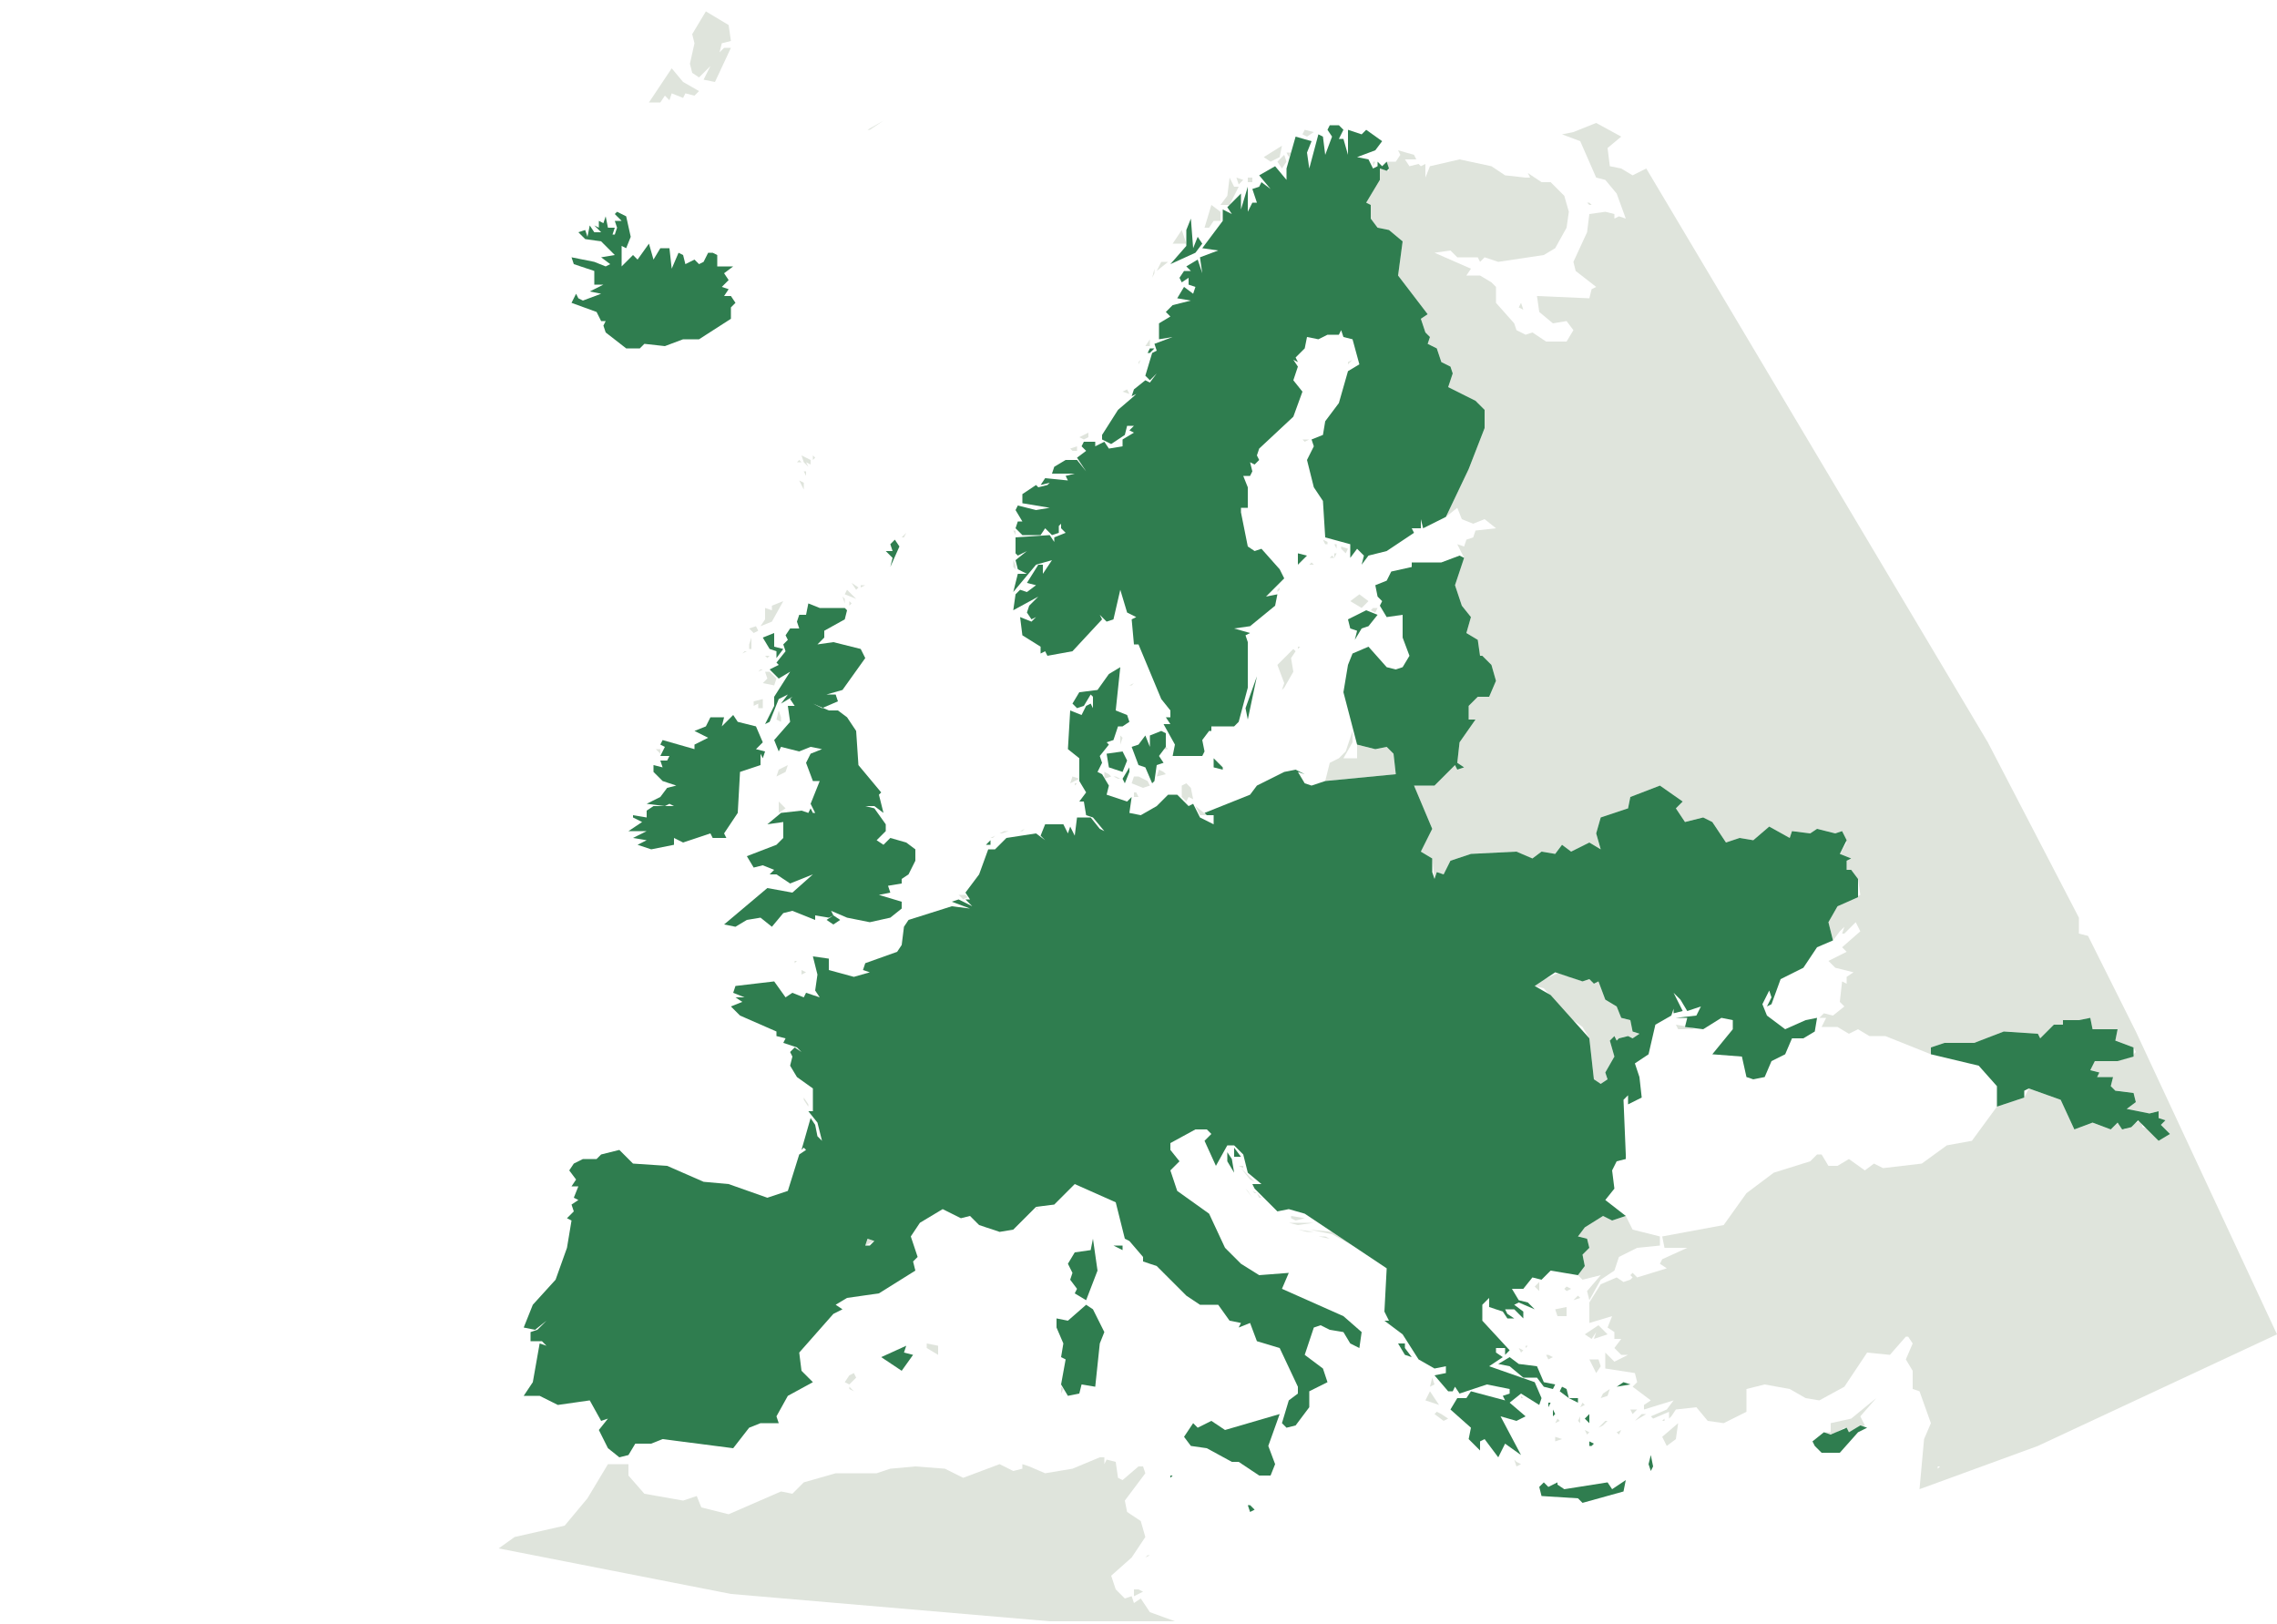
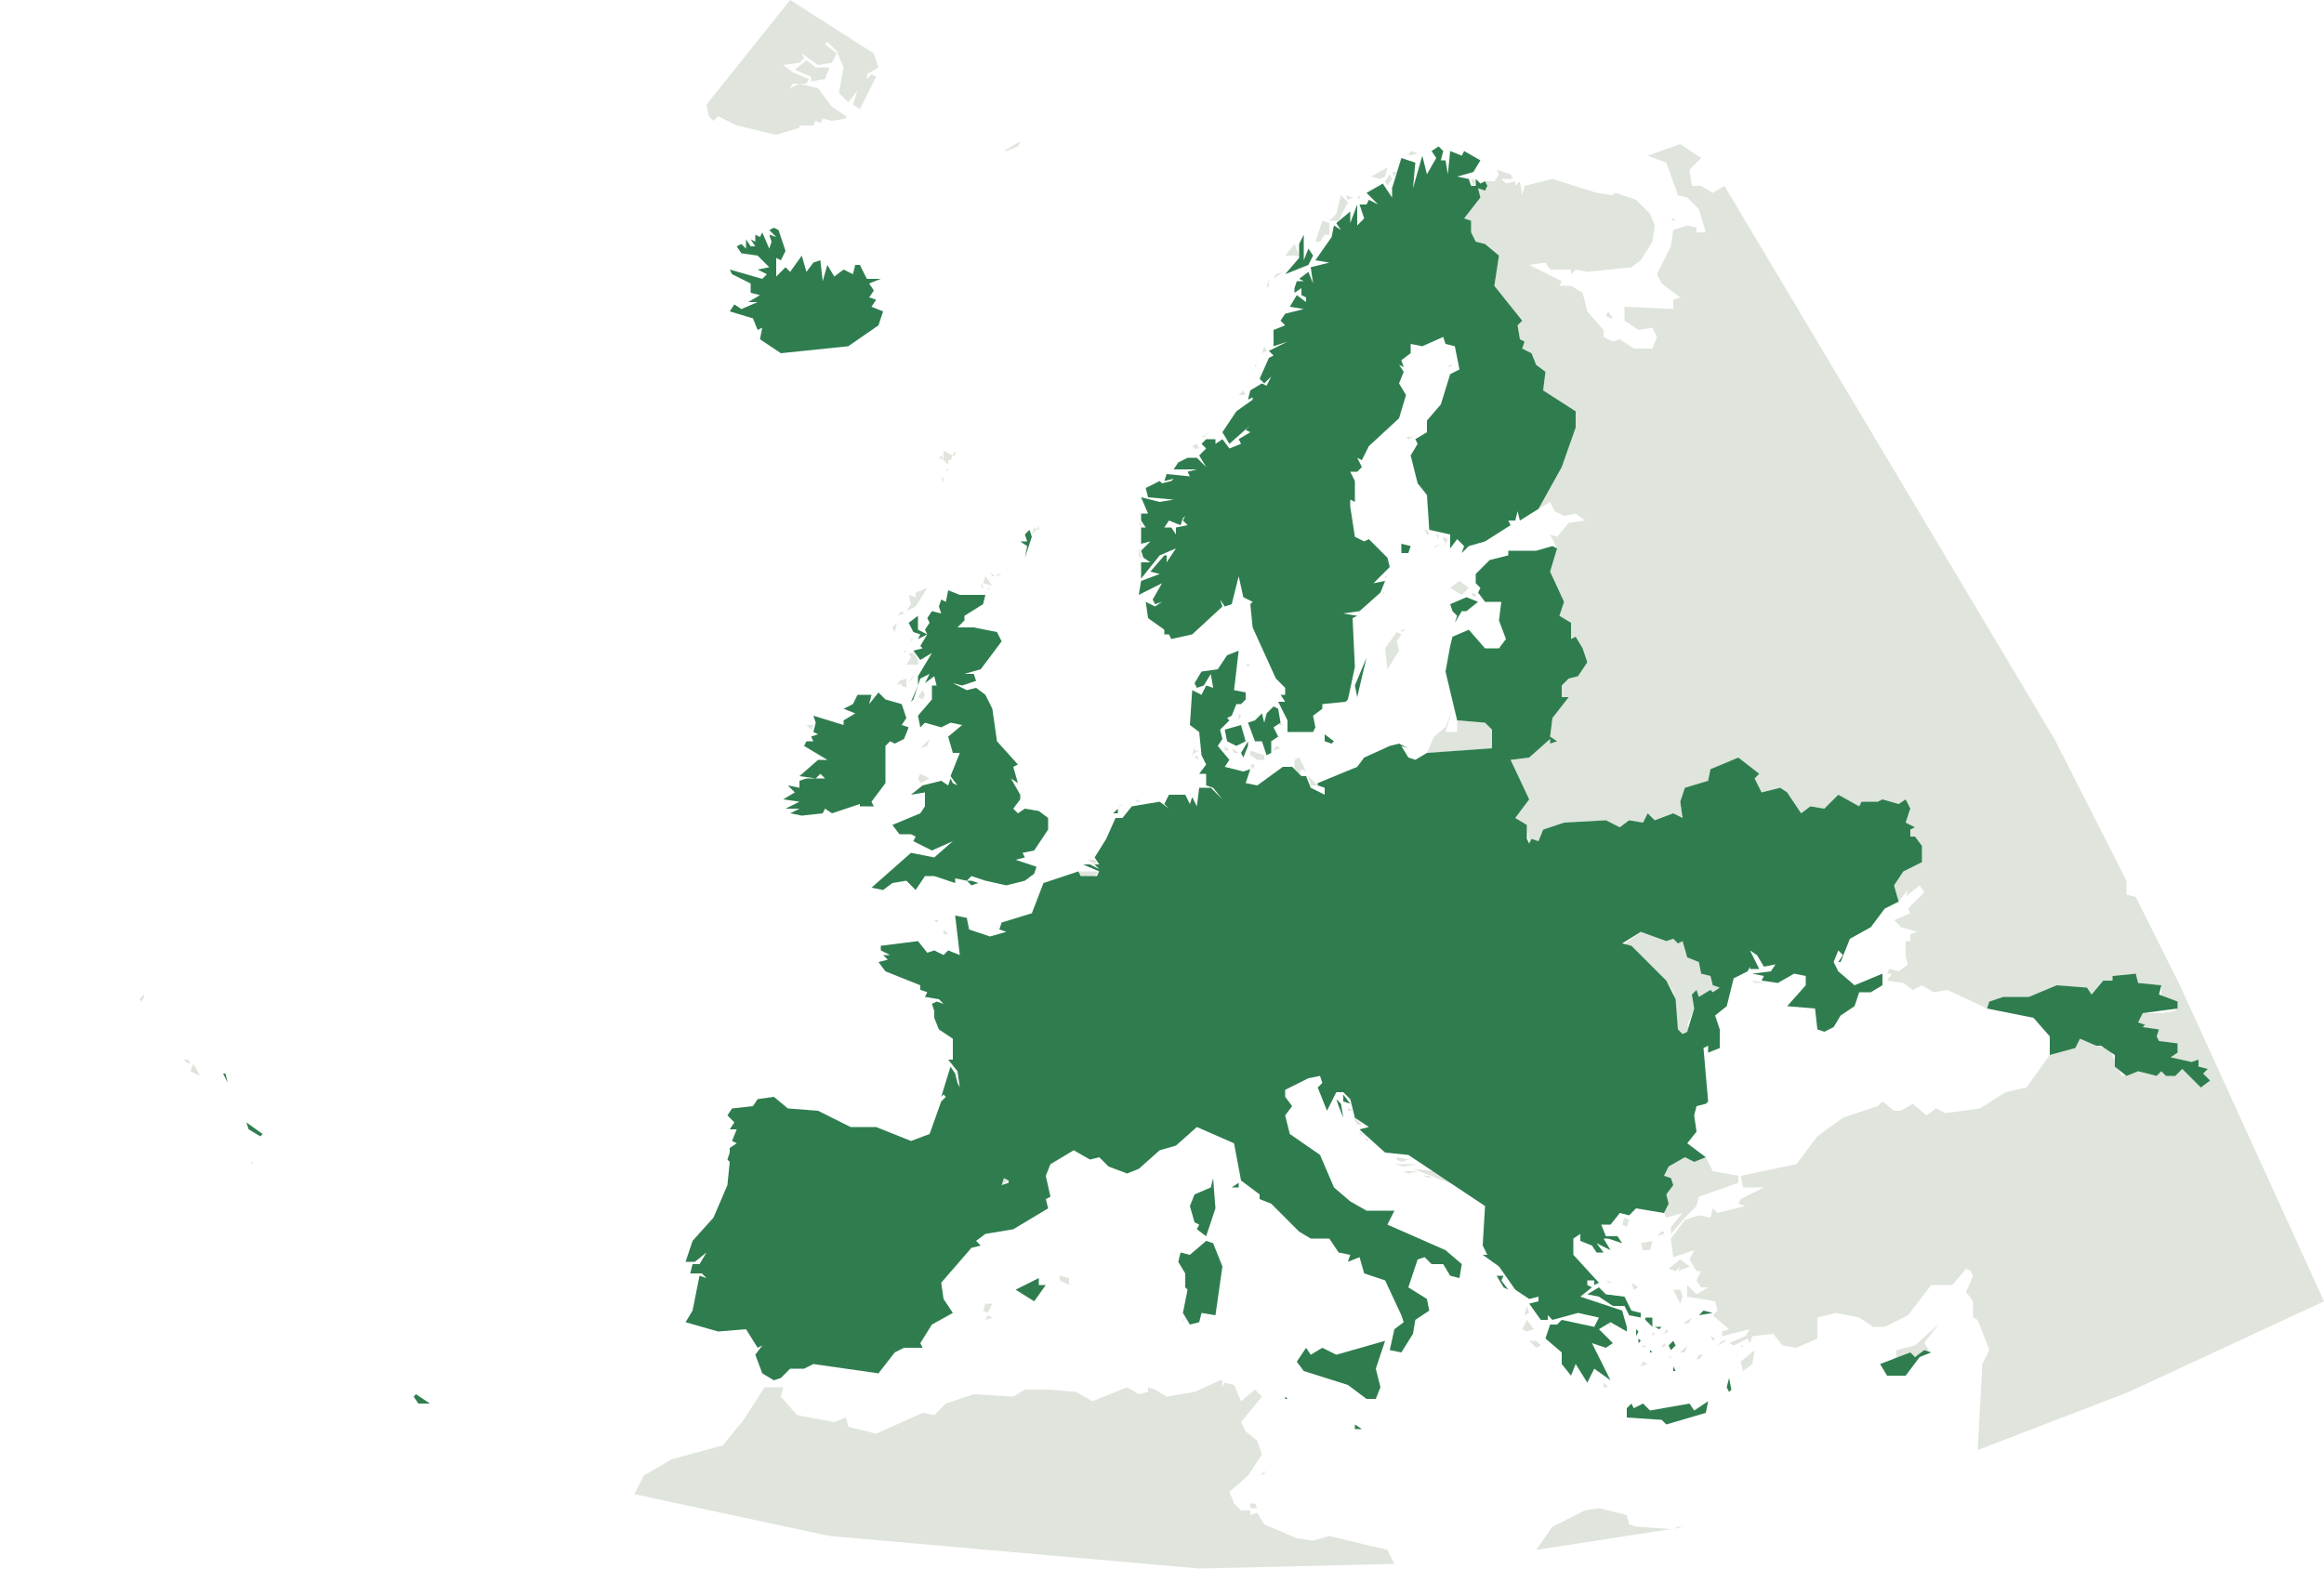
- <svg xmlns="http://www.w3.org/2000/svg" viewBox="0 0 1000 713" role="img" aria-label="Map of Europe; the shaded land has DayHikes in the Catalog">
+ <svg xmlns="http://www.w3.org/2000/svg" viewBox="0 0 1000 675" role="img" aria-label="Map of Europe; the shaded land has DayHikes in the Catalog">
  <g fill-rule="evenodd">
-     <path fill="#dfe4dc" d="M248,670L258,658L267,643L276,643L276,648L283,656L300,659L306,657L308,662L320,665L343,655L348,656L353,651L367,647L385,647L391,645L402,644L415,645L423,649L439,643L445,646L449,645L449,643L452,644L459,647L471,645L483,640L485,640L485,643L486,641L490,642L491,649L493,650L500,644L502,644L503,647L494,659L495,664L501,668L503,675L497,684L488,692L490,698L494,702L497,701L498,704L501,702L505,708L516,712L461,712L321,700L219,680L226,675ZM373,609L375,611L373,610ZM375,603L376,605L373,608L371,607L373,604ZM412,591L412,595L407,592L407,590ZM380,547L381,544L384,545ZM355,486L353,483L353,482L355,485ZM354,427L352,428L352,426ZM349,423L349,422L350,422ZM421,393L424,393L425,394L423,395ZM437,367L436,368L435,368ZM342,357L342,352L345,355ZM290,329L290,331L288,329ZM346,336L345,339L341,341L342,338ZM342,312L343,315L343,317L341,316ZM333,311L333,309L331,310L331,308L335,307L335,311ZM337,307L339,305L335,309ZM336,295L338,295L341,298L340,301L335,300L337,298ZM333,295L334,294L335,294ZM328,286L326,287L327,286ZM338,288L337,289L336,288ZM330,280L330,285L329,285L329,283ZM329,276L332,275L333,277L331,278ZM339,273L334,275L336,272L336,267L339,268L339,266L344,264ZM374,265L373,266L373,264ZM371,263L371,265L370,262ZM376,263L371,261L372,259ZM374,256L377,258L376,259ZM378,257L380,257L378,258ZM395,235L395,239L395,239ZM396,236L398,234L397,236ZM446,235L445,233L446,233ZM351,211L353,212L353,215ZM354,207L354,209L353,207ZM350,203L351,202L352,203ZM355,205L353,203L352,200L356,202L356,204L354,203ZM358,201L357,202L357,200ZM305,42L301,41L300,43L295,41L294,44L292,42L290,45L285,45L295,30L300,36L307,40ZM388,53L382,57L381,57ZM321,18L317,19L316,23L318,21L321,21L314,36L309,35L312,29L307,34L304,32L303,28L305,19L304,15L310,5L320,11ZM498,698L500,698L502,699L498,701ZM504,683L505,683L503,684ZM547,660L546,660L545,660ZM466,612L466,609L467,610ZM539,581L537,581L539,581ZM466,576L464,578L466,576ZM518,562L518,562L518,562ZM573,535L569,536L567,535L567,534ZM455,531L455,530L456,531ZM553,526L552,524L554,526ZM548,523L550,526L547,522ZM549,522L551,524L552,524L550,523ZM545,513L547,515L551,519L549,518ZM544,512L546,512L546,513ZM439,366L441,365L443,365L440,366ZM444,365L444,365L446,365ZM449,365L450,364L448,365ZM527,358L525,354L530,358ZM519,350L519,345L521,344L523,346L524,351L522,350L521,352ZM500,350L498,350L498,348L499,348ZM473,344L472,345L472,344ZM497,344L498,341L500,341L504,343L505,345L502,346ZM492,342L491,342L489,341L490,341ZM471,341L474,342L470,344L471,341L472,339L472,339ZM488,341L485,342L485,339L487,340ZM509,338L511,339L512,340L508,341ZM513,329L511,329L512,328ZM493,324L492,327L492,323ZM497,301L496,301L498,300ZM445,246L446,248L446,250L445,249ZM473,198L471,198L470,197L473,196ZM478,192L476,193L474,192L478,190ZM495,171L496,173L493,172ZM501,158L500,160L500,159ZM505,149L505,152L503,152ZM507,120L506,122L507,118ZM513,115L508,119L510,115ZM521,107L515,107L519,101ZM668,643L666,644L665,641L666,642ZM683,631L686,632L683,633ZM685,624L683,625L684,623ZM689,617L689,619L689,617ZM631,620L633,621L636,623L634,624L630,621ZM668,613L669,614L668,614ZM632,617L626,615L628,611ZM629,605L630,608L628,609ZM679,595L680,595L682,596L680,597ZM669,593L668,594L667,592ZM670,591L671,591L670,592ZM676,563L676,567L674,565ZM575,540L585,541L594,547L585,542ZM579,543L582,543L584,544ZM574,541L570,540L577,541ZM566,537L575,537L577,537L570,538ZM596,327L604,329L609,328L612,331L613,340L582,343L584,335L588,333L591,330L594,321L594,326L590,333L596,333ZM568,295L564,302L563,303L564,300L561,292L568,285L569,286L567,289ZM570,285L570,284L571,284ZM604,269L602,268L603,267L605,267ZM598,267L593,264L597,261L601,264ZM561,267L561,266L561,266ZM562,258L562,259L561,260L561,259ZM576,247L577,248L575,248ZM586,245L584,245L585,244ZM586,245L586,243L587,243ZM568,245L568,247L568,245ZM591,243L589,241L589,240L592,241ZM587,239L587,241L586,239ZM581,237L583,238L583,239L582,239ZM575,193L573,194L572,193ZM594,158L592,160L592,159ZM536,93L536,97L533,97L531,100L529,100L532,90ZM544,82L540,90L536,90L539,86L540,78L542,82ZM548,78L550,78L550,80L548,80ZM544,81L543,78L543,78L546,79ZM563,74L561,71L564,68L565,71ZM565,67L567,67L566,69ZM562,69L558,71L555,69L563,64ZM843,654L845,632L848,625L843,611L840,610L840,602L837,597L840,590L838,587L837,587L830,595L820,594L810,609L799,615L793,614L786,610L775,608L767,610L767,620L757,625L750,624L745,618L736,619L734,622L733,623L733,620L726,623L725,622L732,619L735,615L722,619L722,617L725,615L717,609L719,607L718,603L705,601L705,594L709,598L715,595L712,595L709,592L712,588L709,588L709,585L706,583L708,578L698,581L698,572L703,564L710,561L713,563L716,562L717,561L716,560L717,559L719,561L732,557L729,555L730,553L741,548L731,548L730,543L757,538L767,524L779,515L795,510L798,507L800,507L803,512L807,512L812,509L819,514L823,511L827,513L844,511L855,503L866,501L877,486L889,482L891,478L905,483L911,496L919,493L927,496L930,493L933,496L940,492L941,495L944,496L948,501L953,498L949,494L951,492L948,491L948,488L944,489L934,487L938,484L937,480L929,479L927,477L928,473L921,473L922,471L918,470L920,466L930,466L936,464L938,462L937,460L929,457L930,452L919,452L918,447L913,448L906,448L906,450L902,450L896,456L895,454L880,453L867,458L854,458L848,460L848,463L828,455L821,455L816,452L812,454L807,451L800,451L802,447L799,447L801,445L805,446L810,442L808,440L809,431L811,432L811,429L814,427L806,425L803,422L811,418L809,416L817,409L815,405L810,410L809,410L810,407L808,409L805,413L804,409L803,405L807,398L817,393L816,386L813,382L811,382L811,378L813,377L808,375L811,370L809,365L806,366L798,364L795,366L787,365L786,368L777,363L770,369L764,368L758,370L752,361L748,359L740,361L736,355L739,352L729,345L716,350L715,355L703,359L701,366L703,373L698,370L690,374L686,371L683,375L677,374L673,377L666,374L646,375L637,378L634,384L631,383L630,386L629,377L624,374L629,364L621,345L630,345L639,336L640,338L643,337L640,335L641,326L648,316L645,316L645,310L649,306L654,306L657,299L655,292L651,288L650,288L649,281L644,278L646,271L642,266L639,257L643,245L640,239L643,240L644,237L647,236L648,233L657,232L652,228L647,230L642,228L640,223L635,227L645,206L652,188L652,180L648,176L636,170L638,164L637,161L633,159L631,153L627,151L628,148L626,146L624,140L627,138L614,121L616,106L610,101L605,100L602,96L602,90L600,89L606,79L606,74L610,75L609,71L613,71L615,68L614,66L621,68L622,70L617,70L619,73L623,72L624,73L626,72L626,78L628,73L641,70L655,73L661,77L670,78L672,78L671,76L677,80L681,80L687,86L689,93L688,100L683,109L678,112L658,115L652,113L650,115L649,113L640,113L637,110L630,111L646,118L644,121L650,121L655,124L657,126L657,133L665,142L666,145L670,147L673,146L679,150L688,150L691,145L688,141L682,142L676,137L675,130L698,131L699,127L701,126L692,119L691,115L697,102L698,94L705,93L709,94L709,96L711,95L714,96L710,85L705,79L701,78L694,62L686,59L691,58L701,54L712,60L706,65L707,73L712,74L717,77L723,74L873,326L913,403L913,410L917,411L938,453L1000,586L895,635ZM851,644L851,645L852,644ZM819,626L812,629L810,627L805,630L801,629L804,629L804,625L813,623L824,614L817,622ZM730,631L737,625L736,632L732,635ZM712,628L711,630L710,629L710,629ZM731,624L730,624L731,623ZM697,630L696,628L698,629ZM723,621L718,624L721,621ZM706,624L704,626L702,627L705,624ZM719,619L717,621L716,619ZM694,622L694,625L693,624ZM694,618L695,616L696,617ZM703,614L704,612L707,610L706,613ZM698,597L702,597L703,600L701,603ZM706,586L700,588L701,585L699,588L696,586L702,582ZM688,578L684,578L683,575L688,574ZM691,571L693,569L694,570L694,570ZM687,566L688,565L690,566L688,567ZM920,473L920,474L920,473ZM729,547L719,548L711,552L709,558L703,562L698,571L697,567L703,560L695,562L693,560L696,556L695,551L698,548L697,544L693,543L696,538L704,534L708,536L714,534L717,540L729,543ZM736,450L742,451L744,452L737,452ZM676,431L685,427L695,431L698,430L700,432L702,431L705,439L710,442L712,447L716,448L717,453L720,454L717,456L715,455L711,456L710,457L709,455L707,457L709,464L705,471L706,474L703,476L700,474L698,456L695,451L688,446L678,434L674,433ZM667,135L668,133L669,136L669,136ZM699,90L698,90L697,89L698,89ZM603,73L603,71L603,71L604,71ZM574,60L572,59L573,57L577,58Z" />
-     <path fill="#2f7d4f" d="M237,613L230,613L234,607L237,590L240,591L238,589L233,589L233,585L236,584L240,580L235,584L230,583L234,573L244,562L249,548L251,536L249,535L252,532L251,529L254,527L252,526L254,521L251,521L253,518L250,514L252,511L256,509L262,509L264,507L272,505L278,511L293,512L309,519L320,520L337,526L346,523L351,507L354,505L353,504L352,505L356,491L358,494L359,499L361,501L359,493L355,488L357,488L357,478L350,473L347,468L348,464L347,462L349,460L352,462L350,460L344,458L345,456L341,455L341,453L325,446L321,442L326,440L323,438L327,438L322,436L323,433L340,431L345,438L348,436L353,438L354,436L360,438L358,435L359,428L357,420L364,421L364,426L375,429L382,427L379,426L380,423L394,418L396,415L397,407L399,404L418,398L426,399L418,396L421,395L427,398L424,395L426,395L424,392L430,384L434,373L437,373L442,368L455,366L459,369L457,367L459,362L463,362L467,362L469,366L470,363L472,367L473,359L479,359L483,364L485,365L480,359L477,358L476,352L474,352L477,348L474,343L474,333L469,329L470,312L475,314L477,310L479,309L480,311L480,306L479,305L476,310L473,311L471,309L474,304L482,303L487,296L492,293L490,312L495,314L496,317L493,319L491,319L489,325L486,326L487,327L483,332L484,335L482,339L484,340L487,345L486,349L495,352L497,350L496,357L501,358L508,354L513,349L517,349L522,354L524,353L527,359L533,362L533,358L530,358L529,357L549,349L552,345L564,339L569,338L573,340L570,339L573,344L576,345L582,343L613,340L612,331L609,328L604,329L596,327L590,304L592,292L594,287L601,284L609,293L613,294L616,293L619,288L616,280L616,270L609,271L606,266L607,264L605,262L604,257L609,255L611,251L620,249L620,247L633,247L641,244L643,245L639,257L642,266L646,271L644,278L649,281L650,288L651,288L655,292L657,299L654,306L649,306L645,310L645,316L648,316L641,326L640,335L643,337L640,338L639,336L630,345L621,345L629,364L624,374L629,377L629,383L630,386L631,383L634,384L637,378L646,375L666,374L673,377L677,374L683,375L686,371L690,374L698,370L703,373L701,366L703,359L715,355L716,350L729,345L739,352L736,355L740,361L748,359L752,361L758,370L764,368L770,369L777,363L786,368L787,365L795,366L798,364L806,366L809,365L811,369L808,375L813,377L811,378L811,382L813,382L816,386L816,394L807,398L803,405L805,413L798,416L792,425L782,430L778,441L776,442L778,438L777,435L774,441L776,446L784,452L793,448L798,447L797,453L792,456L787,456L784,463L778,466L775,473L770,474L767,473L765,464L752,463L761,452L761,448L756,447L748,452L740,451L741,447L736,447L745,446L747,442L741,444L738,439L735,436L739,444L735,445L735,443L734,446L727,450L724,463L718,467L720,473L721,482L715,485L715,481L713,483L714,507L714,509L710,510L708,514L709,522L705,527L714,534L708,536L704,534L696,539L693,543L697,544L698,548L695,551L696,556L693,560L681,558L677,562L673,561L669,566L664,566L667,571L671,572L674,575L667,572L665,573L669,576L669,579L665,575L661,575L662,577L665,579L662,579L660,576L654,574L654,570L651,573L651,580L663,593L661,595L661,592L657,592L657,594L660,596L654,600L674,607L677,614L676,617L668,612L663,616L670,622L666,624L659,622L668,639L661,634L658,640L652,632L650,633L650,637L645,632L646,627L637,619L640,614L644,614L646,611L661,615L660,613L663,612L663,610L653,608L641,612L639,609L638,611L636,611L630,604L635,603L635,600L630,601L623,597L616,586L608,580L610,580L608,576L609,557L573,533L566,531L561,532L551,522L550,520L554,520L548,515L546,507L542,503L539,503L534,512L529,501L532,498L530,496L525,496L514,502L514,505L518,510L514,514L517,523L531,533L538,548L545,555L553,560L566,559L563,566L590,578L598,585L597,592L593,590L590,585L584,584L580,582L577,583L573,595L581,601L583,607L575,611L575,618L569,626L565,627L563,625L566,615L570,612L570,609L562,592L552,589L549,581L544,583L545,581L540,580L535,573L527,573L521,569L508,556L502,554L502,552L496,545L494,544L490,528L472,520L463,529L455,530L445,540L439,541L430,538L426,534L422,535L414,531L404,537L400,543L403,552L401,554L402,558L386,568L372,570L367,573L370,575L366,577L351,594L352,602L357,607L346,613L341,622L342,625L334,625L329,627L322,636L291,632L286,634L279,634L276,639L272,640L267,636L263,628L267,623L264,624L259,615L245,617ZM380,547L382,547L384,545L381,544ZM518,562L518,562L518,562ZM681,437L698,456L700,474L703,476L706,474L705,471L709,464L707,457L709,455L710,457L711,456L715,455L717,456L720,454L717,453L716,448L712,447L710,442L705,439L702,431L700,432L698,430L695,431L683,427L674,433ZM401,595L396,602L387,596L398,591L397,594ZM483,590L481,609L475,608L474,612L469,613L466,608L468,597L466,596L467,590L464,583L464,579L469,580L477,573L480,575L485,585ZM482,558L477,571L472,568L473,566L470,562L471,559L469,555L472,550L479,549L480,544ZM493,549L489,547L493,547ZM363,404L366,402L369,404L366,406ZM435,371L433,371L435,369ZM325,339L324,357L318,366L319,368L313,368L312,366L300,370L296,368L296,371L286,373L280,371L284,369L278,368L284,365L276,365L282,361L278,359L278,358L284,359L284,356L287,354L296,354L294,353L292,354L284,353L290,350L293,346L297,345L291,343L287,339L287,336L291,337L290,334L293,334L294,332L290,332L292,328L290,327L291,325L305,329L305,327L311,324L305,321L310,319L312,315L318,315L317,319L322,314L324,317L322,319L324,317L332,319L335,326L332,329L336,330L335,333L334,331L334,336ZM454,363L455,363L455,363ZM341,384L338,384L340,382L335,380L331,381L328,376L341,371L344,368L344,361L337,362L343,357L352,356L355,357L356,355L357,357L358,357L356,353L360,343L357,343L354,335L356,331L361,329L356,328L351,330L343,328L342,330L340,325L347,317L346,310L349,310L347,307L348,306L343,309L346,305L342,307L338,317L336,318L340,310L340,306L347,295L342,298L338,294L342,292L341,291L345,286L344,283L346,281L345,279L347,276L351,276L350,273L351,270L354,270L355,265L360,267L371,267L372,268L371,272L362,277L362,280L359,283L366,282L378,285L380,289L370,303L363,305L367,305L368,308L361,311L357,309L364,312L368,312L372,315L376,321L377,336L387,348L386,349L388,357L384,354L380,354L384,355L389,362L389,365L385,369L388,371L391,368L398,370L402,373L402,378L399,384L396,386L396,388L390,389L391,392L386,393L396,396L396,399L391,403L382,405L372,403L365,400L366,402L364,403L358,402L358,404L348,400L344,401L339,407L334,403L328,404L323,407L318,406L337,390L348,392L357,384L347,388ZM496,337L496,339L494,344L493,342ZM493,339L487,337L486,331L493,330L495,334ZM509,332L511,335L508,336L507,343L506,344L503,337L500,336L497,328L500,327L503,323L505,328L505,323L510,321L512,322L512,328ZM344,285L341,289L341,286L338,285L335,280L340,278L340,284ZM395,240L391,249L392,245L389,242L392,242L391,239L393,237ZM322,117L318,120L320,123L317,126L320,127L318,130L321,130L323,133L321,135L321,140L307,149L300,149L292,152L283,151L281,153L275,153L266,146L265,143L266,141L264,141L262,137L251,133L253,129L254,131L256,132L264,129L259,128L265,125L261,125L261,119L252,116L251,113L261,115L266,117L268,116L264,113L270,112L264,106L257,105L254,102L257,101L258,104L259,99L261,102L264,102L261,99L263,100L263,97L265,98L266,95L267,100L270,100L269,103L270,103L271,100L270,97L273,97L270,94L271,93L275,95L277,104L275,109L273,108L273,117L278,112L280,114L285,107L287,114L290,109L294,109L295,118L298,111L300,112L301,116L305,114L307,116L309,115L311,111L313,111L315,112L315,117ZM551,663L549,664L548,661L549,661ZM515,648L514,649L514,648ZM557,635L560,643L558,648L553,648L544,642L541,642L530,636L523,635L520,631L524,625L526,627L532,624L538,628L562,621ZM629,611L631,613L631,613ZM614,590L617,590L617,592L620,596L617,595ZM539,506L541,509L542,515L539,510ZM542,508L542,504L545,508ZM537,337L537,338L533,337L533,333ZM547,311L552,297L548,316ZM574,244L570,248L570,243ZM583,147L579,149L574,148L573,153L569,157L570,159L568,158L570,161L568,167L572,172L568,183L553,197L552,200L553,202L551,204L549,203L550,207L549,209L546,209L548,214L548,223L545,223L545,225L548,240L551,242L554,241L562,250L564,254L556,262L561,261L560,266L549,275L542,276L549,278L547,279L548,282L548,302L544,317L542,319L532,319L532,321L531,321L528,325L529,330L528,332L515,332L516,327L511,318L514,318L512,315L514,315L514,312L510,307L500,283L498,283L497,272L499,271L495,269L492,259L489,272L486,273L483,270L484,272L471,286L460,288L459,286L457,287L457,284L449,279L448,271L453,273L455,271L453,272L451,269L452,266L456,262L445,268L446,261L448,259L451,260L455,257L451,256L456,248L458,248L458,252L462,246L455,248L445,260L447,252L451,252L447,250L446,246L451,242L447,244L446,243L446,236L461,235L463,238L463,236L468,234L466,232L466,230L465,231L465,234L462,235L459,232L457,235L449,235L446,232L447,229L449,229L446,224L447,222L455,224L461,223L449,221L449,217L455,213L456,214L460,213L461,212L457,213L459,210L469,211L468,209L472,208L462,208L463,205L468,202L473,202L477,207L473,201L477,198L475,196L476,194L481,194L481,196L485,194L487,197L493,196L493,193L498,190L496,189L498,187L495,187L494,191L488,195L484,193L484,191L491,180L498,174L499,173L497,174L498,171L503,167L505,168L508,164L505,167L503,165L506,155L508,154L507,151L515,148L509,149L509,142L514,139L512,137L515,134L523,132L517,131L520,126L524,129L525,126L522,125L522,122L519,124L518,122L520,119L523,119L521,117L526,114L528,120L527,113L535,110L528,109L537,97L537,92L541,94L539,91L545,85L545,92L548,82L548,93L550,89L552,89L550,83L553,82L554,80L558,83L553,77L560,73L565,79L565,74L569,60L576,62L574,67L575,74L579,59L581,60L582,68L585,60L583,57L584,55L588,55L590,57L588,61L590,61L592,68L592,57L598,59L600,57L607,62L604,66L596,69L601,70L603,74L605,73L605,71L607,73L609,71L610,74L609,75L606,74L606,79L600,89L602,90L602,96L605,100L610,101L616,106L614,121L627,138L624,140L626,146L628,148L627,151L631,153L633,159L637,161L638,164L636,170L648,176L652,180L652,188L645,206L635,227L625,232L624,228L624,232L620,232L621,234L609,242L601,244L598,248L599,244L596,241L593,245L593,239L582,236L581,220L577,214L574,202L577,196L576,193L581,191L582,185L588,177L592,163L597,160L594,149L590,148L589,145L588,147ZM507,153L505,155L504,155L505,153ZM526,104L528,107L525,111L514,116L521,108L521,101L523,96L524,109ZM804,630L811,627L812,629L817,626L820,627L816,629L808,638L800,638L797,635L796,633L801,629ZM684,652L687,654L706,651L708,654L714,650L713,655L695,660L693,658L677,657L676,653L678,651L680,653L684,651ZM725,639L726,644L725,646L724,643ZM698,633L700,634L699,635L698,635ZM688,627L687,626L687,626ZM698,621L698,625L696,623ZM682,619L683,621L682,622ZM680,618L680,616L681,616L681,616ZM689,614L693,614L693,616ZM716,608L710,609L713,607ZM686,609L688,610L689,614L685,611ZM675,600L678,607L683,608L682,610L678,609L675,605L669,605L663,600L658,599L663,596L667,599ZM919,493L911,496L905,483L891,478L889,479L889,482L877,486L877,477L869,468L848,463L848,460L854,458L867,458L880,453L895,454L896,456L902,450L906,450L906,448L913,448L918,447L919,452L930,452L929,457L937,460L937,464L930,466L920,466L918,470L922,471L921,473L928,473L927,477L929,479L937,480L938,484L934,487L944,489L948,488L948,491L951,492L949,494L953,498L948,501L939,492L936,495L932,496L930,493L927,496ZM920,474L920,473L920,473ZM605,270L601,275L598,276L595,281L596,277L593,276L592,272L600,268Z" />
+     <path fill="#dfe4dc" d="M273,643L277,635L289,628L311,622L320,611L329,597L337,597L336,601L343,609L359,612L364,610L365,614L377,617L397,608L402,609L407,604L419,600L436,601L441,598L451,598L463,599L470,603L485,597L490,600L494,599L494,597L497,598L502,601L514,599L525,594L526,594L526,597L527,595L531,596L534,603L540,598L543,601L534,612L536,616L541,620L543,626L537,635L529,642L531,647L534,650L538,650L538,652L541,651L544,656L558,662L565,663L572,661L597,667L600,673L516,675L357,661ZM109,500L108,501L108,500ZM83,458L84,459L86,463L82,461ZM79,456L81,456L82,458L80,457ZM90,463L86,457L90,463ZM61,431L60,430L62,428L62,429ZM406,400L408,402L406,402ZM403,397L402,396L404,396ZM395,335L396,333L400,335L396,337ZM350,312L349,314L347,312ZM396,322L400,318L399,321ZM397,297L398,299L397,301L395,300ZM388,295L388,294L386,295L387,293L390,292L390,296ZM392,292L394,290L391,294ZM391,281L393,281L395,284L395,286L390,286L392,283ZM389,281L389,280L390,280ZM384,273L383,273L383,273ZM393,275L392,276L392,275ZM386,268L385,272L385,272L384,270ZM386,265L388,263L389,264ZM394,261L390,263L392,260L391,256L394,257L394,255L399,253ZM426,253L425,254L425,253ZM423,252L423,254L422,251ZM427,252L423,251L424,248ZM426,246L428,248L427,248ZM429,247L431,247L429,248ZM405,205L406,206L406,208ZM407,202L408,202L408,203ZM404,197L405,196L406,198ZM408,200L406,198L406,194L410,196L409,198L408,198ZM411,196L410,196L411,194ZM378,29L373,32L373,34L375,32L377,33L370,47L367,45L369,39L365,44L361,40L363,29L360,22L356,18L355,19L360,23L358,27L352,28L345,23L346,25L344,27L337,28L341,31L348,34L347,36L341,36L340,38L344,36L352,38L358,46L364,50L364,51L358,52L354,51L353,53L351,52L350,54L344,54L344,55L334,58L317,54L309,50L307,52L305,50L304,45L340,0L376,23ZM355,34L349,35L349,33L342,30L347,26L351,29L357,29ZM438,63L433,65L432,65L437,62L439,61ZM540,647L541,649L538,649L538,647ZM543,634L545,633L543,635ZM427,567L424,568L425,566ZM427,561L425,565L423,564L424,561ZM509,568L510,567L509,569ZM460,550L460,553L456,551L456,549ZM509,536L507,538L509,536ZM431,510L432,507L434,508ZM499,495L500,495L500,495ZM408,455L407,452L407,451ZM470,378L465,377L464,375L473,375ZM468,370L471,370L472,371L471,372ZM483,346L482,347L481,347ZM484,345L486,345L488,345L485,345ZM489,345L489,344L491,345ZM493,344L495,344L493,344ZM540,329L539,331L538,329ZM515,325L516,327L514,326ZM541,327L538,325L538,323L544,325L544,327ZM533,324L531,324L530,322ZM516,323L514,324L513,325L514,321L514,323ZM529,323L527,323L527,321L528,322ZM534,308L533,310L533,307ZM537,287L536,286L538,286ZM490,236L491,239L491,241L490,239ZM446,228L444,230L445,227ZM446,228L447,226L447,228ZM491,227L490,225L491,225ZM516,193L514,193L513,192L515,191ZM520,186L518,188L517,188ZM535,168L536,170L533,170ZM541,157L540,158L540,157ZM583,612L581,612L581,612ZM657,573L655,572L657,568L660,572ZM657,562L658,565L656,566ZM575,541L574,540L575,541ZM557,524L557,523L557,524ZM626,510L608,503L617,504ZM612,506L615,506L616,507ZM606,505L604,504L610,504ZM600,501L610,501L604,502ZM606,499L603,500L601,499L601,498ZM587,489L588,490L589,491L588,491ZM583,488L586,491L582,487ZM585,488L585,487L587,489ZM584,484L582,480L586,484ZM582,478L580,478L580,477L581,477ZM564,338L563,334L567,338ZM557,331L557,327L559,326L562,332L560,331L559,333ZM548,323L549,321L551,322ZM552,312L550,312L551,311ZM602,280L597,288L596,279L601,272L603,273L601,276ZM603,272L603,271L605,271ZM595,256L595,255L596,255ZM597,248L596,249L596,249L596,248ZM609,238L610,239L609,238ZM602,236L602,238L602,236ZM544,149L545,151L543,152ZM546,120L546,123L545,124ZM552,117L548,120L547,122L549,118ZM559,110L553,110L557,105ZM572,96L572,101L570,101L568,104L566,104L569,95ZM580,87L576,95L572,95L575,92L577,84ZM584,85L585,84L585,86ZM580,86L579,84L579,84L582,85ZM724,657L720,658L722,657ZM682,650L688,649L700,652L701,656L704,657L719,658L661,667L668,657ZM692,597L690,597L690,595ZM707,586L709,587L706,588ZM719,585L718,583L719,584ZM726,579L725,582L723,582ZM717,579L715,580L716,578ZM708,580L706,579L708,579ZM712,574L711,575L711,573ZM716,574L717,572L718,573ZM658,577L661,577L663,579L661,580ZM693,569L693,571L692,570ZM702,552L705,554L703,555ZM694,552L692,552L691,551ZM695,550L695,550L694,551ZM710,538L707,538L706,535L711,534ZM713,532L715,530L716,530L716,531ZM709,527L712,527L712,527ZM701,525L700,528L698,527L699,524ZM627,310L639,311L642,314L643,322L614,324L617,317L622,313L625,305L622,315L627,315ZM635,257L633,256L634,255L635,256ZM629,256L624,253L628,250L632,253ZM618,236L617,235L618,235ZM619,235L618,235L619,234ZM622,234L621,232L621,231L623,232ZM619,230L619,232L618,230ZM615,230L614,230L613,228L614,228ZM608,188L606,189L605,188ZM625,157L624,158L623,158L624,157ZM597,80L596,78L598,75L599,77ZM599,74L601,74L600,76ZM594,77L590,76L597,72L596,76ZM610,66L606,67L607,65ZM851,624L853,587L856,581L851,568L849,567L849,560L846,556L849,549L848,547L846,546L840,553L831,553L821,566L811,571L806,571L800,567L790,565L782,567L782,576L773,580L767,579L763,574L754,575L753,578L752,576L746,579L744,578L751,575L753,572L741,575L741,573L744,572L737,566L739,564L738,560L726,558L726,553L730,557L735,554L732,554L730,551L732,547L730,547L727,542L729,538L720,541L719,533L725,525L731,523L736,524L737,520L739,522L751,519L748,518L749,516L759,511L750,511L749,506L773,501L782,489L793,481L808,476L810,474L815,478L818,478L823,475L829,480L833,477L837,479L852,477L863,470L872,468L882,454L893,451L895,447L908,452L913,463L920,461L928,463L930,461L933,463L939,460L947,468L951,465L948,462L950,460L946,459L946,456L943,457L934,455L937,453L937,449L929,448L928,446L929,443L922,442L923,441L920,440L922,436L930,436L936,435L937,433L937,431L930,429L930,424L920,423L919,419L909,420L909,422L905,422L900,428L898,425L885,424L873,429L862,429L856,431L855,434L838,426L832,427L827,424L823,426L819,423L812,422L814,419L812,419L813,417L817,418L821,415L820,412L820,405L822,405L822,402L825,401L818,399L815,396L822,393L821,391L828,384L826,381L821,385L820,386L821,383L820,384L817,388L816,384L815,381L819,375L827,370L827,364L824,360L822,360L822,357L824,356L820,354L822,349L820,344L817,346L810,344L808,345L801,345L800,347L791,342L785,348L779,347L775,350L769,341L766,339L758,341L755,335L757,333L748,326L736,331L735,336L725,339L723,345L724,352L720,350L712,353L709,350L707,354L701,353L697,356L691,353L673,354L664,357L662,362L659,361L658,363L657,355L652,352L658,344L650,327L658,326L667,318L667,320L670,319L667,317L668,309L675,300L672,300L672,295L675,292L679,291L683,285L681,279L678,274L676,275L676,268L671,265L673,259L667,246L670,236L667,230L670,231L675,225L682,224L678,221L673,222L669,220L667,216L662,219L672,201L678,184L678,177L664,168L665,160L661,157L659,152L655,150L656,147L654,146L653,140L655,138L643,123L645,110L639,105L635,104L633,100L633,95L630,94L637,85L636,81L640,81L639,78L643,78L645,75L644,73L650,75L651,77L646,77L648,79L652,78L652,80L654,78L655,84L656,80L668,77L687,83L694,84L695,83L704,86L710,92L712,97L711,104L706,112L702,115L683,117L678,116L676,118L676,116L667,116L665,113L658,114L672,121L671,123L676,123L681,126L683,134L690,142L690,145L694,147L697,146L703,150L711,150L713,145L711,141L705,142L699,138L699,132L720,133L720,129L723,128L715,122L713,118L719,106L720,99L726,97L730,98L730,100L734,100L731,90L726,85L722,84L717,70L709,67L723,62L732,68L727,73L728,80L732,80L737,83L742,80L884,318L915,379L915,385L919,386L938,424L1000,560L916,599ZM859,598L859,599L859,598ZM830,581L823,584L822,582L816,585L814,585L816,584L816,581L824,579L834,570L828,578ZM749,586L755,581L754,587L750,590ZM733,583L731,585L730,585L731,583ZM750,580L749,579L750,579ZM743,577L739,579L738,580L741,577ZM738,576L737,577L736,575ZM725,570L725,569L728,567L727,569ZM720,555L723,555L724,558L723,561ZM727,545L722,547L723,545L721,547L718,546L723,542ZM921,443L921,444L921,443ZM748,509L731,515L730,519L725,524L719,531L719,528L724,522L717,524L716,522L718,518L717,514L720,510L719,507L716,506L718,502L725,498L729,500L734,498L737,504L748,506ZM754,422L760,423L762,423L755,423ZM706,401L717,405L720,404L722,406L724,405L726,412L731,414L732,419L736,420L737,424L740,425L737,427L736,426L731,429L730,426L728,428L729,434L726,441L727,443L724,445L722,443L720,427L717,422L702,407L698,407ZM691,136L692,134L694,137L693,137ZM721,95L720,95L719,94L720,94ZM634,80L633,77L634,77L635,78Z" />
+     <path fill="#2f7d4f" d="M180,604L178,601L179,600L185,604ZM107,486L106,483L113,488L112,489ZM97,462L98,466L96,462ZM309,573L295,569L298,564L301,549L304,550L302,548L297,548L298,544L301,544L304,539L299,543L295,543L298,534L307,524L313,510L314,500L313,499L314,496L314,494L317,492L315,491L317,486L314,486L316,483L313,480L315,477L324,476L326,473L333,472L339,477L352,478L366,485L377,485L392,491L400,488L405,474L407,472L406,471L405,472L409,459L411,462L412,466L413,468L412,461L408,456L410,456L410,447L404,443L402,438L402,435L401,432L403,431L406,432L404,430L398,429L399,427L396,426L396,424L381,418L378,414L382,413L380,411L383,411L379,409L379,407L395,405L399,410L402,409L406,411L408,409L413,411L411,394L416,395L417,400L426,403L433,401L430,400L431,397L444,393L449,380L464,375L465,377L472,377L473,375L466,372L469,372L473,374L471,372L473,372L471,369L476,361L480,352L483,352L487,347L499,345L503,348L501,346L503,342L507,342L510,342L512,346L513,343L515,347L516,339L521,339L525,343L526,344L522,339L519,338L519,333L516,333L519,329L517,325L516,315L512,312L513,297L517,299L519,295L522,296L521,290L518,295L515,296L514,294L517,289L524,288L528,282L533,280L531,297L536,298L536,301L534,303L532,303L530,308L528,309L529,310L525,314L526,318L524,321L529,327L527,330L535,332L538,331L536,337L541,338L552,330L556,330L560,334L562,334L564,339L570,342L570,339L567,338L567,337L584,330L587,326L598,321L602,320L606,322L603,321L606,326L609,327L614,324L642,322L642,314L639,311L627,310L622,289L624,278L625,274L632,271L639,279L645,279L648,275L645,267L646,259L639,259L636,255L637,253L635,251L635,247L641,241L649,239L649,237L661,237L668,235L670,236L667,246L673,259L671,265L676,268L676,275L678,274L681,279L683,285L679,291L675,292L672,295L672,300L675,300L668,309L667,317L670,319L667,320L667,318L658,326L650,327L658,344L652,352L657,355L657,361L658,363L659,361L662,362L664,357L673,354L691,353L697,356L701,353L707,354L709,350L712,353L720,350L724,352L723,345L725,339L735,336L736,331L748,326L757,333L755,335L758,341L766,339L769,341L775,350L779,347L785,348L791,342L800,347L801,345L808,345L810,344L817,346L820,344L822,348L820,354L824,356L822,357L822,360L824,360L827,364L827,371L819,375L815,381L817,388L811,391L805,399L796,404L792,414L791,414L793,411L791,409L789,414L791,418L798,424L810,419L810,424L805,427L800,427L798,433L792,437L789,442L785,444L782,443L781,434L769,433L777,424L777,420L772,419L765,423L758,422L759,420L754,419L762,418L764,415L759,416L756,411L753,409L757,417L753,417L753,416L752,418L746,421L743,433L738,437L740,443L740,451L735,453L735,450L733,451L735,474L734,475L730,476L729,480L730,487L726,492L734,498L729,500L725,498L718,502L716,506L719,507L720,510L717,514L718,518L716,522L704,520L701,523L697,522L693,527L689,527L691,532L696,532L698,535L692,533L690,533L693,538L687,535L690,539L687,539L685,536L680,534L680,531L677,533L677,540L688,552L686,553L686,551L683,551L683,553L685,554L680,558L698,564L700,571L700,573L693,569L688,572L694,578L691,580L685,578L693,594L686,589L683,595L678,587L676,592L672,587L672,582L665,576L667,570L670,570L672,568L686,571L688,567L679,565L668,568L666,566L666,568L663,568L658,561L662,560L662,558L658,559L652,555L645,545L638,540L640,540L638,536L639,519L606,497L596,496L586,487L585,486L589,485L583,481L581,473L578,470L575,470L571,478L567,468L569,466L568,463L563,464L553,469L553,472L556,476L553,480L555,488L568,497L574,511L581,517L588,521L600,521L597,527L622,538L629,544L628,550L624,549L621,544L616,544L613,541L610,542L606,554L614,559L615,564L609,568L608,574L603,582L598,581L600,572L604,569L603,566L596,551L587,548L585,541L580,543L581,540L576,539L572,533L564,533L559,530L547,518L542,516L542,514L534,508L531,492L515,485L506,493L499,495L490,503L485,505L477,502L473,498L469,499L462,495L452,501L450,506L452,515L450,516L451,520L436,529L424,531L420,534L422,536L418,537L405,552L406,559L410,565L401,570L396,578L397,580L389,580L385,582L378,591L350,587L346,589L340,589L336,593L333,594L328,591L325,583L328,579L326,580L321,572ZM431,510L434,509L434,508L432,507ZM557,523L557,524L557,523ZM702,407L717,422L721,430L722,443L724,445L726,444L729,434L728,428L730,426L731,429L736,426L737,427L740,425L737,424L736,420L732,419L731,414L726,412L724,405L722,406L720,404L717,405L706,401L698,406ZM450,553L445,560L437,555L447,550L447,553ZM526,545L523,566L517,565L516,569L512,570L509,565L511,555L510,554L510,548L507,543L508,539L512,540L519,534L522,535ZM523,520L519,532L515,529L516,527L514,526L512,519L514,514L521,511L522,507ZM530,511L533,509L533,511ZM416,379L418,379L421,380L418,381ZM481,350L479,350L481,348ZM383,319L381,321L381,337L375,345L376,347L370,347L370,346L358,350L355,348L354,350L345,351L340,350L344,348L338,348L344,345L337,344L342,341L339,338L344,339L344,336L347,335L355,335L353,333L351,335L344,334L352,327L356,327L346,321L347,319L350,319L349,317L352,316L350,315L351,311L350,308L363,312L363,310L368,307L363,305L367,303L369,299L375,299L374,303L378,298L381,301L378,303L381,301L388,303L390,309L388,312L391,313L389,318L385,320ZM498,343L499,343L498,343ZM401,366L393,362L394,360L392,359L387,359L384,355L396,350L398,347L398,341L392,342L397,338L405,336L408,338L409,335L410,337L412,338L409,334L413,324L410,324L408,317L414,312L409,311L405,313L398,311L396,313L395,308L401,301L401,295L403,295L402,291L398,294L400,290L396,292L393,301L392,302L395,295L395,291L401,281L396,284L393,280L397,279L396,278L399,273L398,271L400,268L399,266L401,263L405,264L404,261L405,258L407,259L408,254L413,256L422,256L424,256L423,260L415,265L415,267L412,270L419,270L429,272L431,276L422,288L415,290L419,290L420,293L414,295L410,294L416,297L420,296L424,299L427,305L429,319L438,329L436,330L438,337L435,335L431,334L435,335L439,342L439,344L436,348L438,350L441,348L447,349L451,352L451,357L445,366L440,367L441,369L437,370L446,373L445,376L441,379L433,381L424,379L418,377L416,379L411,378L411,380L402,377L398,377L394,383L390,379L384,380L380,383L375,382L392,367L402,369L410,362ZM537,319L537,321L535,326L534,324ZM532,321L528,319L527,314L534,312L536,319ZM395,271L399,273L395,275L396,273L393,272L391,268L395,265ZM444,231L441,240L442,235L439,233L442,233L441,230L443,228ZM379,120L374,122L376,125L374,128L377,129L375,132L380,134L378,140L365,149L336,152L327,146L328,141L326,142L324,137L314,134L316,131L319,133L326,130L322,130L327,127L323,126L323,122L315,118L314,116L328,120L330,118L326,116L331,115L326,110L319,109L317,106L319,105L321,107L321,103L323,106L325,106L323,103L325,104L325,101L327,102L328,100L331,107L332,104L331,101L334,102L331,99L333,98L335,99L338,108L336,112L334,111L334,119L338,115L340,117L345,110L347,117L350,113L353,112L354,121L356,114L359,119L363,116L367,118L368,114L370,114L373,120ZM586,615L583,615L583,613ZM554,602L553,602L553,601ZM592,589L594,597L592,602L588,602L580,596L561,590L558,586L562,580L564,583L569,580L575,583L596,577ZM657,567L659,570L659,570ZM644,549L647,549L646,551L649,555L647,554ZM575,473L577,475L578,481L576,476ZM578,474L578,471L581,475ZM574,319L573,320L570,319L570,316ZM548,313L550,317L547,319L547,324L545,325L543,319L540,319L537,311L540,310L543,307L544,311L545,307L548,304L550,305L551,311ZM583,295L588,283L584,300ZM607,235L606,238L603,238L603,234ZM621,145L612,149L607,148L607,152L603,155L604,158L602,157L604,160L602,165L605,170L602,180L589,192L586,198L584,197L586,201L584,203L581,203L583,207L583,216L581,215L581,218L583,231L587,233L589,232L597,240L598,244L591,251L596,250L594,255L585,263L578,264L584,265L582,266L583,287L580,301L579,302L569,303L569,305L565,308L566,313L565,315L554,315L554,310L550,302L553,302L551,299L553,299L553,296L549,292L539,270L538,260L539,259L535,257L533,248L530,260L527,261L525,258L526,261L513,273L504,275L503,273L501,273L501,271L494,266L493,259L497,261L500,259L497,260L496,258L500,251L490,256L491,250L499,247L495,246L501,239L502,239L502,242L506,236L499,239L491,249L491,242L495,242L492,240L491,237L495,233L491,234L491,227L504,227L506,230L506,227L511,226L509,224L510,222L509,223L508,226L503,224L501,227L493,227L491,224L491,221L494,221L491,214L499,216L505,215L494,214L493,210L499,207L500,208L504,207L505,206L501,207L502,204L512,205L511,203L515,202L505,202L507,199L511,197L515,197L519,201L516,196L519,193L517,191L519,189L523,189L523,191L526,189L529,193L534,191L533,189L538,186L536,185L538,183L529,191L526,186L532,177L539,172L539,171L537,172L538,168L543,165L545,166L547,162L544,165L542,163L546,154L548,153L546,151L554,147L548,149L548,142L553,140L551,138L553,135L561,133L555,132L558,127L562,130L562,128L560,127L560,124L557,126L557,124L558,121L561,121L559,120L563,117L565,122L564,115L572,113L566,112L573,102L574,97L577,99L575,96L581,91L581,96L584,88L584,97L587,94L585,88L588,88L589,86L593,88L588,83L595,79L599,85L599,81L603,68L609,70L608,81L612,67L614,75L618,68L616,65L619,63L621,65L620,69L622,69L623,75L624,65L629,67L630,65L637,69L634,74L627,76L632,77L633,80L635,80L635,77L637,79L639,78L640,80L639,82L636,81L637,85L630,94L633,95L633,100L635,104L639,105L645,110L643,123L655,138L653,140L654,146L656,147L655,150L659,152L661,157L665,160L664,168L678,177L678,184L672,201L662,219L654,224L653,220L652,224L649,224L650,226L639,233L632,235L629,238L630,235L627,232L624,236L624,230L615,228L614,213L610,208L607,196L610,191L609,189L614,186L614,181L620,174L624,161L628,159L626,149L622,148ZM545,152L544,154L544,154ZM563,107L565,110L563,114L553,118L559,111L559,105L561,101L561,112ZM809,587L822,582L824,584L828,581L831,582L826,584L820,592L812,592ZM707,604L710,607L727,604L729,607L735,603L734,608L717,613L715,611L700,610L700,606L702,604L703,606ZM744,593L745,598L744,599L743,597ZM720,588L721,590L720,590ZM711,582L710,582L710,581ZM721,579L719,581L718,579L720,577ZM705,576L706,577L705,578ZM704,575L704,572L704,572L705,573ZM715,571L714,572L712,571L712,571ZM737,565L731,566L733,564ZM708,567L711,567L711,571L708,568ZM699,558L702,564L706,565L706,567L701,566L699,562L694,562L688,558L683,557L688,554L691,557ZM915,463L910,459L910,454L904,450L902,450L895,447L893,451L882,454L882,446L875,438L855,434L856,431L862,429L873,429L885,424L898,425L900,428L905,422L909,422L909,420L919,419L920,423L930,424L929,428L937,431L937,434L922,436L920,440L923,441L922,442L929,443L928,446L929,448L937,449L937,453L934,455L943,457L946,456L946,459L950,460L948,462L951,465L947,468L939,460L936,463L932,463L930,461L928,463L920,461ZM921,444L921,443L921,443ZM636,259L631,263L629,263L626,268L627,265L625,263L624,260L631,257Z" />
  </g>
</svg>
